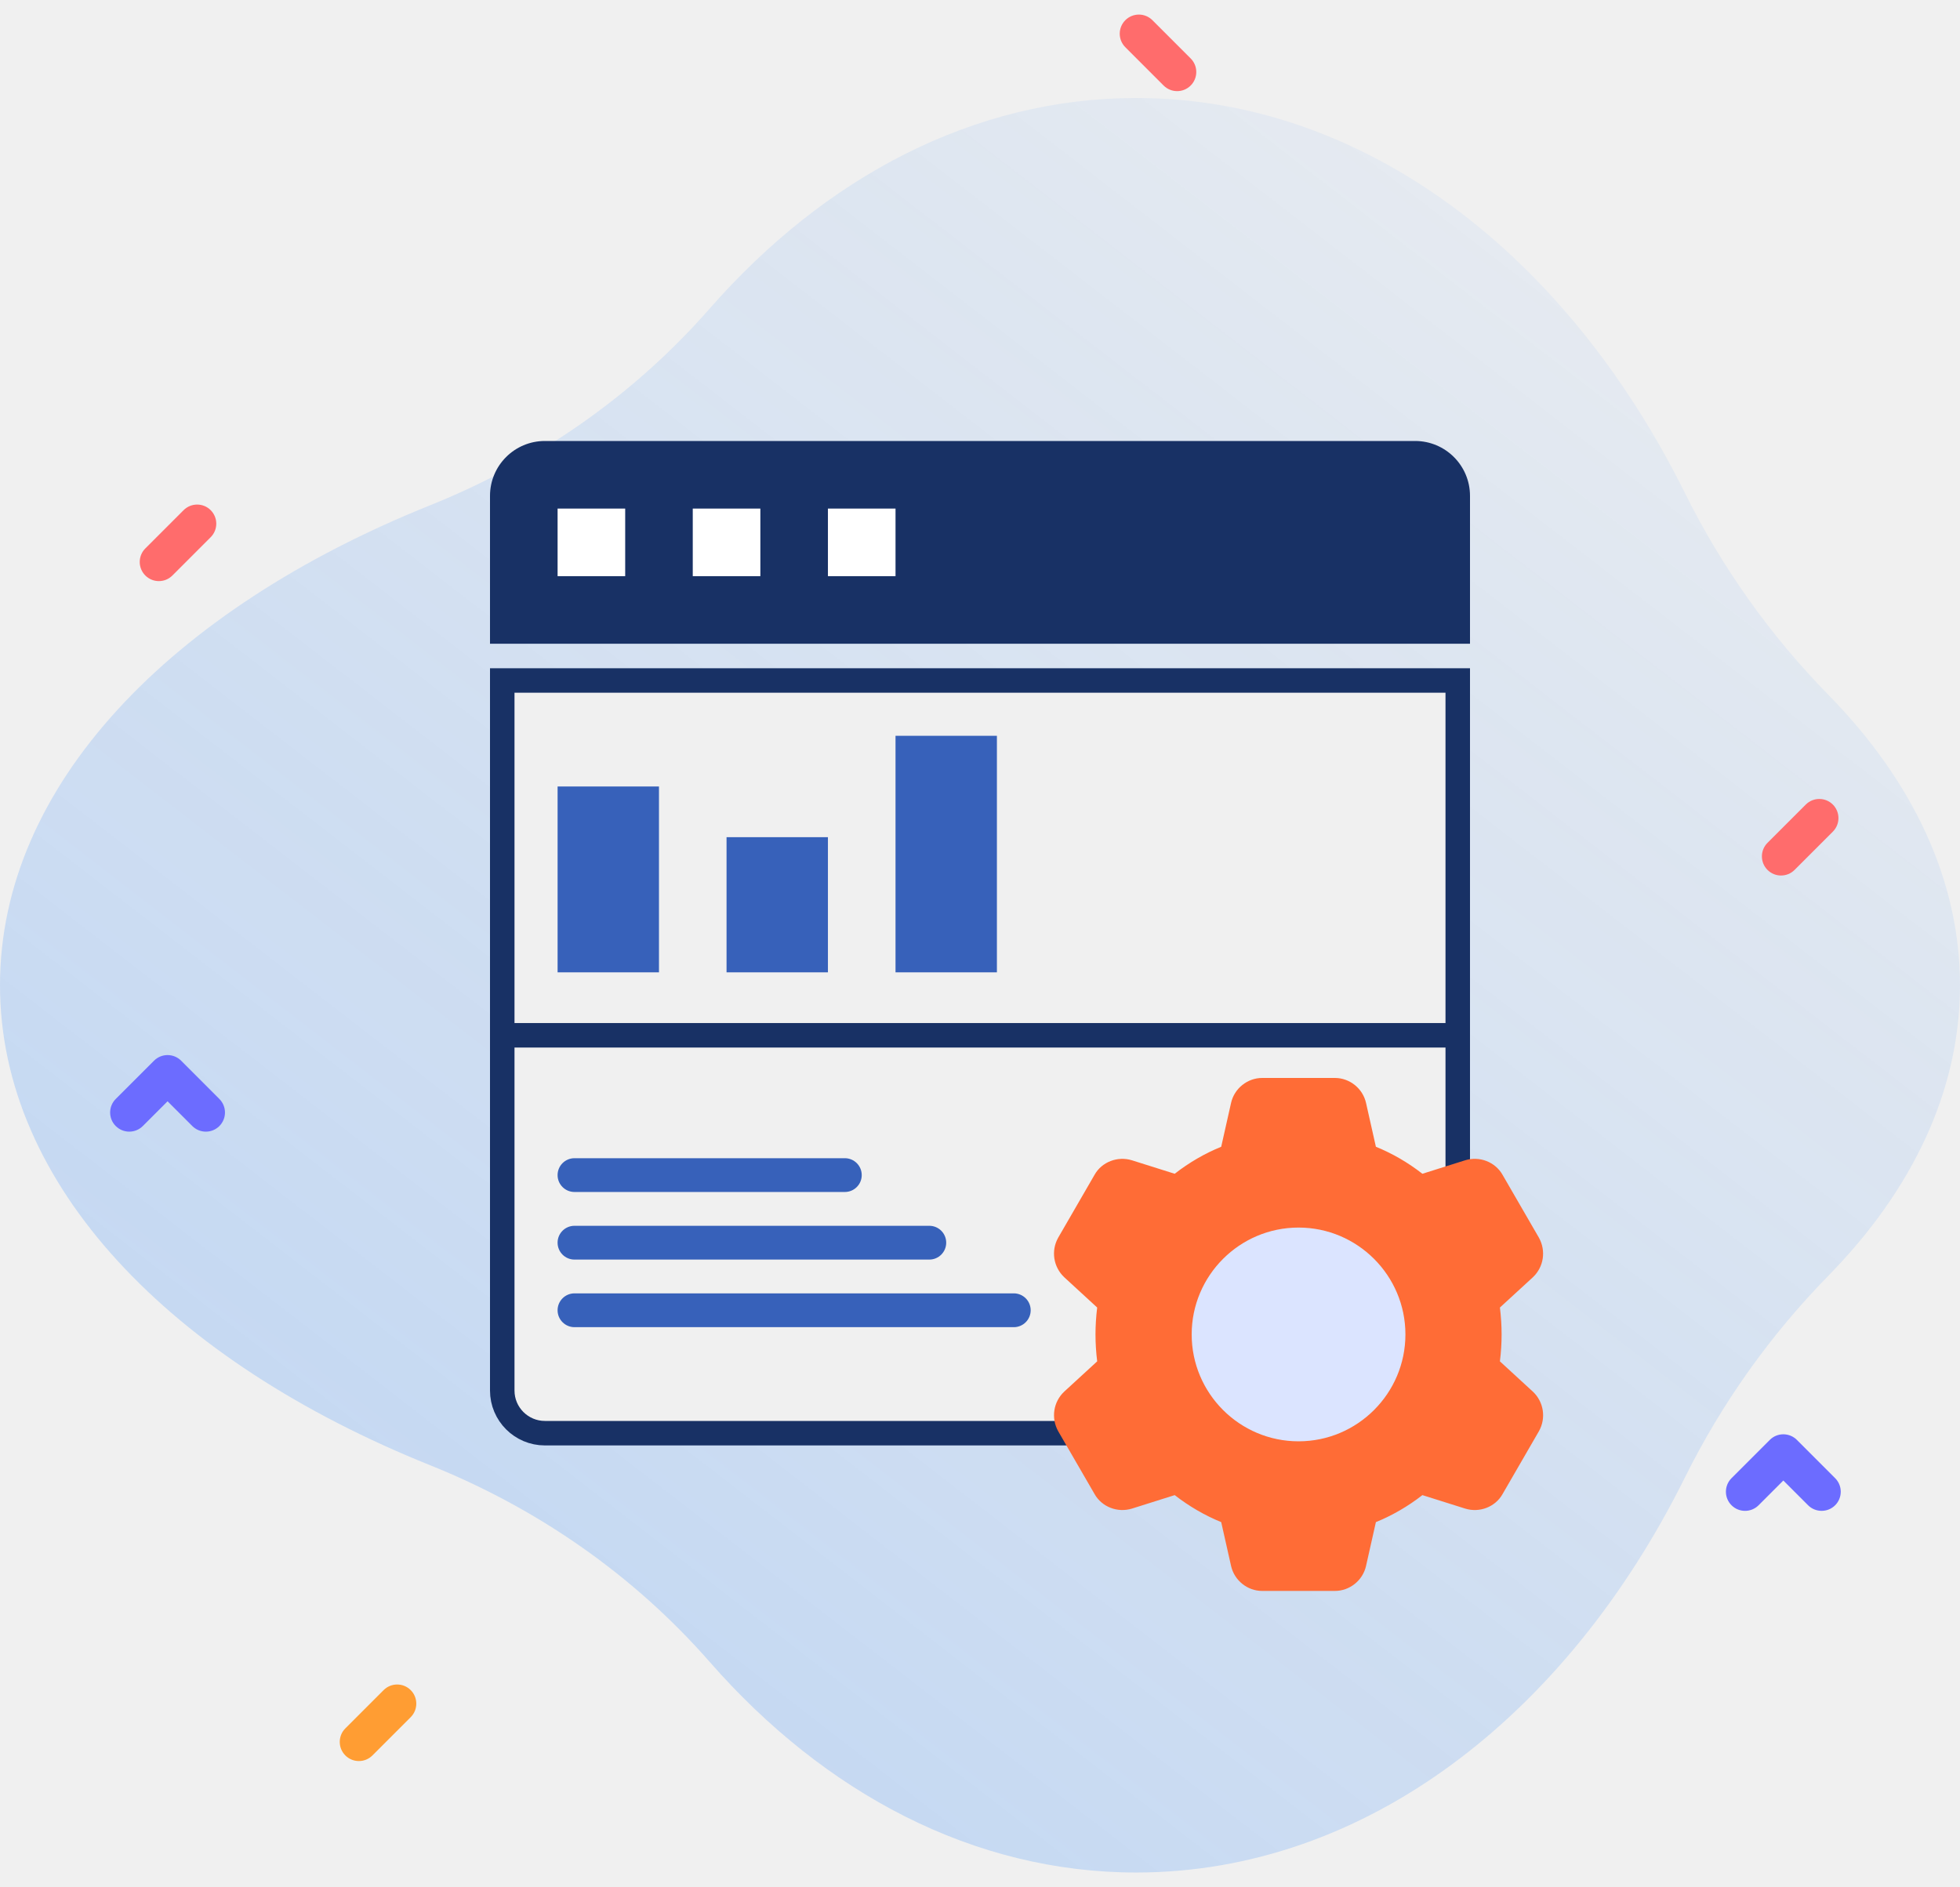
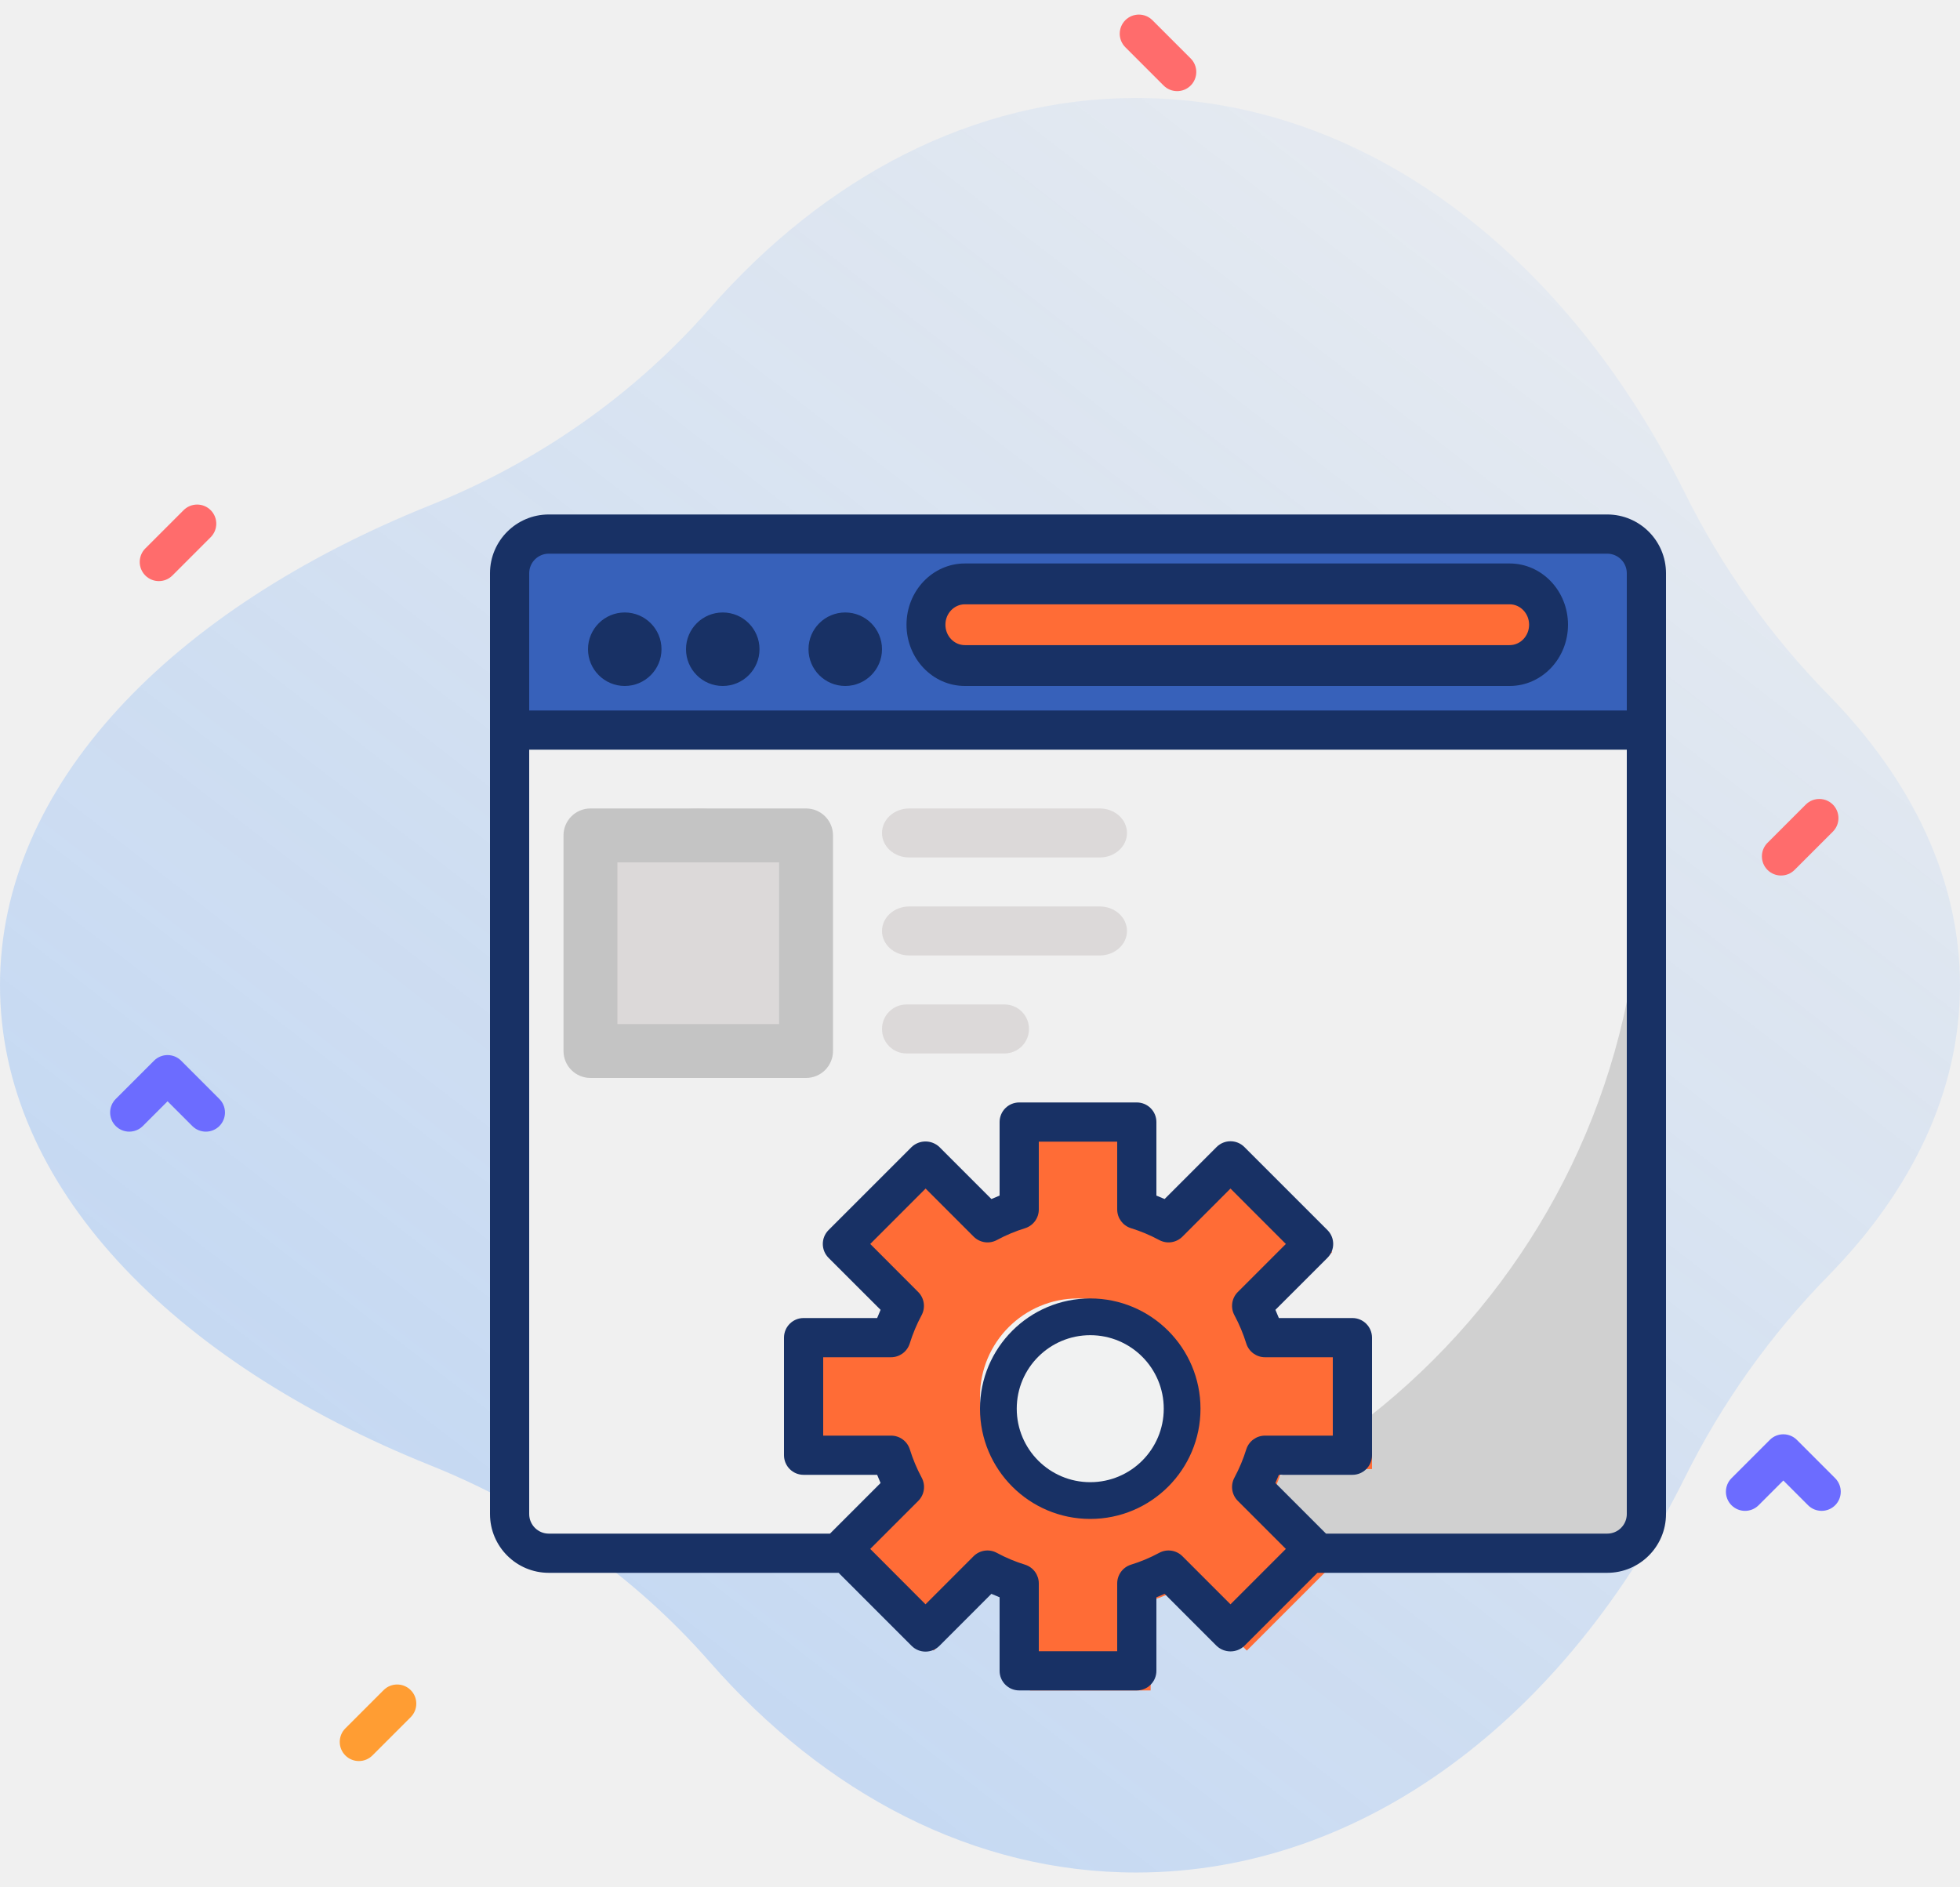
<svg xmlns="http://www.w3.org/2000/svg" width="80px" height="77px" viewBox="0 0 80 77" version="1.1">
  <defs>
    <linearGradient x1="-3.046%" y1="112.484%" x2="104.876%" y2="-12.661%" id="linearGradient-1">
      <stop stop-color="#1C7CFB" stop-opacity="0.267" offset="0%" />
      <stop stop-color="#1C7CFB" stop-opacity="0" offset="100%" />
    </linearGradient>
  </defs>
  <g id="Page-1" stroke="none" stroke-width="1" fill="none" fill-rule="evenodd">
-     <g id="Hey-Digital_Home" transform="translate(-1080, -1428)">
+     <g id="Hey-Digital_Home" transform="translate(-1080, -1428)" fill-rule="nonzero">
      <g id="Group-7-Copy-3" transform="translate(940, 1381)">
        <g id="Landing-page-optimization" transform="translate(136, 41)">
-           <g id="Group-10" transform="translate(4, 6)" fill-rule="nonzero">
+           <g id="Group-10" transform="translate(4, 6)">
            <path d="M80,40.216 C80,35.899 78.046,31.851 74.633,28.367 C72.258,25.942 70.281,23.164 68.772,20.124 C63.945,10.403 55.717,4 46.376,4 C39.738,4 33.662,7.234 28.969,12.594 C25.863,16.142 21.941,18.864 17.565,20.621 C6.965,24.878 0,32.065 0,40.216 C0,48.367 6.965,55.555 17.565,59.812 C21.941,61.569 25.863,64.29 28.969,67.838 C33.662,73.198 39.738,76.433 46.376,76.433 C55.717,76.433 63.946,70.03 68.772,60.308 C70.281,57.268 72.259,54.49 74.633,52.066 C78.046,48.581 80,44.534 80,40.216 Z" id="Path" fill="url(#linearGradient-1)" />
            <path d="M8.402,46.192 C8.202,46.192 8.002,46.115 7.849,45.963 L6.839,44.953 L5.829,45.963 C5.524,46.268 5.03,46.268 4.724,45.963 C4.419,45.658 4.419,45.163 4.724,44.858 L6.287,43.295 C6.592,42.99 7.087,42.99 7.392,43.295 L8.954,44.858 C9.259,45.163 9.259,45.658 8.954,45.963 C8.802,46.115 8.602,46.192 8.402,46.192 Z" id="Path" fill="#6C6CFF" />
            <path d="M74.352,61.67 C74.152,61.67 73.952,61.594 73.799,61.442 L72.789,60.432 L71.779,61.442 C71.474,61.747 70.979,61.747 70.674,61.442 C70.369,61.137 70.369,60.642 70.674,60.337 L72.237,58.774 C72.542,58.469 73.036,58.469 73.342,58.774 L74.904,60.337 C75.209,60.642 75.209,61.137 74.904,61.442 C74.751,61.594 74.552,61.67 74.352,61.67 Z" id="Path" fill="#6C6CFF" />
            <path d="M14.648,71.883 C14.448,71.883 14.249,71.807 14.096,71.654 C13.791,71.349 13.791,70.854 14.096,70.549 L15.658,68.987 C15.964,68.682 16.458,68.682 16.763,68.987 C17.068,69.292 17.068,69.787 16.763,70.092 L15.201,71.654 C15.048,71.807 14.848,71.883 14.648,71.883 L14.648,71.883 Z" id="Path" fill="#FF9D33" />
            <path d="M72.695,35.737 C72.495,35.737 72.295,35.661 72.143,35.508 C71.838,35.203 71.838,34.708 72.143,34.403 L73.705,32.841 C74.01,32.536 74.505,32.536 74.81,32.841 C75.115,33.146 75.115,33.641 74.81,33.946 L73.248,35.508 C73.095,35.661 72.895,35.737 72.695,35.737 Z" id="Path" fill="#FF6C6C" />
            <path d="M6.484,23.72 C6.284,23.72 6.085,23.643 5.932,23.491 C5.627,23.186 5.627,22.691 5.932,22.386 L7.494,20.824 C7.8,20.519 8.294,20.519 8.599,20.824 C8.904,21.129 8.904,21.623 8.599,21.928 L7.037,23.491 C6.884,23.643 6.684,23.72 6.484,23.72 Z" id="Path" fill="#FF6C6C" />
            <path d="M46.484,3.72 C46.284,3.72 46.085,3.643 45.932,3.491 C45.627,3.186 45.627,2.691 45.932,2.386 L47.494,0.824 C47.8,0.519 48.294,0.519 48.599,0.824 C48.904,1.129 48.904,1.623 48.599,1.928 L47.037,3.491 C46.884,3.643 46.684,3.72 46.484,3.72 Z" id="Path-Copy-2" fill="#FF6C6C" transform="translate(47.26555, 2.157266) scale(-1, 1) translate(-47.26555, -2.157266) " />
          </g>
-           <g id="browser" transform="translate(24, 24)" fill-rule="nonzero">
-             <path d="M39.5,9.776 L0.5,9.776 L0.5,38.759 C0.5,39.72 1.28,40.5 2.241,40.5 L37.759,40.5 C38.72,40.5 39.5,39.72 39.5,38.759 L39.5,9.776 Z" id="Path" stroke="#183165" fill="#F0F0F0" />
-             <path d="M40,8.276 L0,8.276 L0,2.241 C0,1.003 1.003,0 2.241,0 L37.759,0 C38.997,0 40,1.003 40,2.241 L40,8.276 Z" id="Path" fill="#183165" />
-             <rect id="Rectangle" fill="#FFFFFF" x="2.759" y="2.759" width="2.759" height="2.759" />
-             <rect id="Rectangle" fill="#FFFFFF" x="8.276" y="2.759" width="2.759" height="2.759" />
-             <rect id="Rectangle" fill="#FFFFFF" x="13.793" y="2.759" width="2.759" height="2.759" />
-             <g id="Group" transform="translate(0, 14.04688)">
-               <rect id="Rectangle" fill="#183165" x="0" y="9.712" width="40" height="1" />
-               <g id="Group-42" transform="translate(2.758594, 15.22891)" fill="#3761BA">
-                 <path d="M11.724,1.379 L0.69,1.379 C0.309,1.379 -1.01874065e-12,1.071 -1.01874065e-12,0.69 C-1.01874065e-12,0.308 0.309,-7.10542736e-15 0.69,-7.10542736e-15 L11.724,-7.10542736e-15 C12.105,-7.10542736e-15 12.414,0.308 12.414,0.69 C12.414,1.071 12.105,1.379 11.724,1.379 Z" id="Path" />
-                 <path d="M15.172,4.138 L0.69,4.138 C0.309,4.138 -1.45483625e-12,3.83 -1.45483625e-12,3.448 C-1.45483625e-12,3.067 0.309,2.759 0.69,2.759 L15.172,2.759 C15.553,2.759 15.862,3.067 15.862,3.448 C15.862,3.83 15.553,4.138 15.172,4.138 Z" id="Path" />
-                 <path d="M18.621,6.897 L0.69,6.897 C0.309,6.897 -7.28306304e-14,6.588 -7.28306304e-14,6.207 C-7.28306304e-14,5.826 0.309,5.517 0.69,5.517 L18.621,5.517 C19.001,5.517 19.31,5.826 19.31,6.207 C19.31,6.588 19.001,6.897 18.621,6.897 Z" id="Path" />
-               </g>
-             </g>
-             <rect id="Rectangle" fill="#3761BA" x="2.759" y="14.103" width="4.138" height="7.586" />
-             <rect id="Rectangle" fill="#3761BA" x="9.655" y="16.172" width="4.138" height="5.517" />
-             <rect id="Rectangle" fill="#3761BA" x="16.552" y="12.034" width="4.138" height="9.655" />
-           </g>
-           <circle id="Oval" fill="#DBE4FF" cx="57" cy="60" r="6" />
-           <g id="cogwheel" transform="translate(47, 50)" fill="#FF6C36" fill-rule="nonzero">
-             <path d="M19.567,12.804 C19.566,12.803 19.564,12.802 19.563,12.801 L18.221,11.568 C18.267,11.196 18.29,10.828 18.29,10.469 C18.29,10.111 18.267,9.743 18.221,9.371 L19.567,8.135 C20.011,7.717 20.112,7.054 19.811,6.516 L18.33,3.957 C18.034,3.429 17.389,3.177 16.798,3.362 L15.057,3.911 C14.466,3.451 13.829,3.081 13.159,2.809 L12.757,1.022 C12.625,0.43 12.091,0 11.485,0 L8.519,0 C7.913,0 7.379,0.43 7.247,1.021 L6.845,2.809 C6.175,3.081 5.538,3.451 4.947,3.911 L3.204,3.362 C2.617,3.179 1.97,3.428 1.677,3.951 L0.19,6.522 C-0.108,7.054 -0.007,7.717 0.442,8.138 L1.783,9.371 C1.737,9.743 1.714,10.111 1.714,10.469 C1.714,10.828 1.737,11.196 1.783,11.568 L0.437,12.804 C-0.007,13.222 -0.108,13.885 0.193,14.422 L1.674,16.981 C1.97,17.51 2.614,17.76 3.206,17.577 L4.947,17.028 C5.538,17.487 6.175,17.857 6.845,18.13 L7.247,19.916 C7.379,20.509 7.913,20.939 8.519,20.939 L11.485,20.939 C12.091,20.939 12.625,20.509 12.757,19.918 L13.159,18.13 C13.829,17.857 14.466,17.488 15.057,17.028 L16.8,17.577 C17.389,17.761 18.034,17.51 18.328,16.987 L19.815,14.416 C20.112,13.885 20.011,13.222 19.567,12.804 Z M10.002,14.832 C7.597,14.832 5.64,12.875 5.64,10.469 C5.64,8.064 7.597,6.107 10.002,6.107 C12.407,6.107 14.364,8.064 14.364,10.469 C14.364,12.875 12.407,14.832 10.002,14.832 L10.002,14.832 Z" id="Shape" />
+           <g id="maintenance" transform="translate(24, 27)">
+             <path d="M1,9 L48,9 L48,40.429 C48,41.296 47.274,42 46.379,42 L2.621,42 C1.726,42 1,41.296 1,40.429 L1,9 Z" id="Path" fill="#F0F0F0" />
+             <rect id="Rectangle" fill="#DCD9D9" x="4" y="12" width="9" height="11" rx="4.5" />
+             <path d="M12.9,23 L4.1,23 C3.492,23 3,22.508 3,21.9 L3,13.1 C3,12.492 3.492,12 4.1,12 L12.9,12 C13.508,12 14,12.492 14,13.1 L14,21.9 C14,22.508 13.508,23 12.9,23 Z M5.2,20.8 L11.8,20.8 L11.8,14.2 L5.2,14.2 L5.2,20.8 Z" id="Shape" fill="#C4C4C4" />
+             <path d="M24.889,14 L17.111,14 C16.497,14 16,13.552 16,13 C16,12.448 16.497,12 17.111,12 L24.889,12 C25.503,12 26,12.448 26,13 C26,13.552 25.503,14 24.889,14 Z" id="Path" fill="#DCD9D9" />
+             <path d="M24.889,18 L17.111,18 C16.497,18 16,17.552 16,17 C16,16.448 16.497,16 17.111,16 L24.889,16 C25.503,16 26,16.448 26,17 C26,17.552 25.503,18 24.889,18 Z" id="Path" fill="#DCD9D9" />
+             <path d="M21,22 L17,22 C16.448,22 16,21.552 16,21 C16,20.448 16.448,20 17,20 L21,20 C21.552,20 22,20.448 22,21 C22,21.552 21.552,22 21,22 Z" id="Path" fill="#DCD9D9" />
+             <path d="M18,43 L45.389,43 C46.279,43 47,42.279 47,41.389 L47,14 C47,30.016 34.016,43 18,43 Z" id="Path" fill="#D0D0D0" />
+             <path d="M48,2.6 L48,9 L1,9 L1,2.6 C1.003,1.717 1.727,1.003 2.621,1 L46.379,1 C47.273,1.003 47.997,1.717 48,2.6 Z" id="Path" fill="#3761BA" />
+             <path d="M41.438,3 L19.562,3 C18.7,3 18,3.672 18,4.5 C18,5.328 18.7,6 19.562,6 L41.438,6 C42.3,6 43,5.328 43,4.5 C43,3.672 42.3,3 41.438,3 Z" id="Path" fill="#FF6C36" />
+             <circle id="Oval" fill="#57A4FF" cx="5.5" cy="5.5" r="1" />
+             <circle id="Oval" fill="#57A4FF" cx="9.5" cy="5.5" r="1" />
+             <circle id="Oval" fill="#57A4FF" cx="14.5" cy="5.5" r="1" />
+             <path d="M18.109,46.374 L20.705,43.778 C21.13,44.006 21.575,44.193 22.036,44.336 L22.036,48 L26.964,48 L26.964,44.336 C27.425,44.193 27.87,44.006 28.295,43.778 L30.891,46.374 L34.374,42.891 L31.778,40.295 C32.006,39.87 32.193,39.425 32.336,38.964 L36,38.964 L36,34.036 L32.336,34.036 C32.193,33.575 32.006,33.13 31.778,32.705 L34.374,30.109 L30.891,26.626 L28.295,29.222 C27.87,28.994 27.425,28.807 26.964,28.664 L26.964,25 L22.036,25 L22.036,28.664 C21.575,28.807 21.13,28.994 20.705,29.222 L18.109,26.626 L14.626,30.109 L17.222,32.705 C16.994,33.13 16.807,33.575 16.664,34.036 L13,34.036 L13,38.964 L16.664,38.964 C16.807,39.425 16.994,39.87 17.222,40.295 L14.626,42.891 L18.109,46.374 Z M24.5,32.393 C26.768,32.393 28.607,34.232 28.607,36.5 C28.607,38.768 26.768,40.607 24.5,40.607 C22.232,40.607 20.393,38.768 20.393,36.5 C20.393,34.232 22.232,32.393 24.5,32.393 Z" id="Shape" fill="#FF6C36" />
+             <circle id="Oval" fill="#F1F2F2" cx="24" cy="36" r="4" />
+             <path d="M45.6,0 L2.4,0 C1.075,0 0,1.075 0,2.4 L0,40.8 C0,42.125 1.075,43.2 2.4,43.2 L14.229,43.2 L17.21,46.182 C17.523,46.494 18.029,46.494 18.342,46.182 L20.465,44.058 C20.574,44.106 20.685,44.152 20.8,44.198 L20.8,47.2 C20.8,47.642 21.158,48 21.6,48 L26.4,48 C26.842,48 27.2,47.642 27.2,47.2 L27.2,44.198 C27.315,44.152 27.426,44.106 27.535,44.058 L29.658,46.182 C29.976,46.482 30.472,46.482 30.79,46.182 L33.771,43.2 L45.6,43.2 C46.925,43.2 48,42.125 48,40.8 L48,2.4 C48,1.075 46.925,0 45.6,0 Z M30.224,44.485 L28.262,42.522 C28.01,42.271 27.623,42.215 27.311,42.386 C26.942,42.585 26.555,42.747 26.154,42.87 C25.824,42.977 25.6,43.285 25.6,43.632 L25.6,46.4 L22.4,46.4 L22.4,43.632 C22.4,43.285 22.176,42.977 21.846,42.87 C21.445,42.747 21.058,42.585 20.689,42.386 C20.377,42.215 19.99,42.271 19.738,42.522 L17.776,44.485 L15.52,42.224 L17.482,40.262 C17.733,40.01 17.788,39.624 17.618,39.312 C17.42,38.943 17.258,38.555 17.134,38.155 C17.027,37.823 16.717,37.598 16.368,37.6 L13.6,37.6 L13.6,34.4 L16.368,34.4 C16.716,34.4 17.023,34.176 17.13,33.845 C17.254,33.445 17.416,33.057 17.614,32.688 C17.784,32.376 17.729,31.99 17.478,31.738 L15.52,29.776 L17.78,27.515 L19.742,29.478 C19.994,29.729 20.381,29.785 20.693,29.614 C21.062,29.415 21.449,29.253 21.85,29.13 C22.179,29.022 22.401,28.714 22.4,28.368 L22.4,25.6 L25.6,25.6 L25.6,28.368 C25.6,28.715 25.824,29.023 26.154,29.13 C26.555,29.253 26.942,29.415 27.311,29.614 C27.623,29.785 28.01,29.729 28.262,29.478 L30.224,27.515 L32.484,29.776 L30.522,31.738 C30.271,31.99 30.216,32.376 30.386,32.688 C30.584,33.057 30.746,33.445 30.87,33.845 C30.977,34.176 31.284,34.4 31.632,34.4 L34.4,34.4 L34.4,37.6 L31.632,37.6 C31.284,37.6 30.977,37.824 30.87,38.155 C30.746,38.555 30.584,38.943 30.386,39.312 C30.216,39.624 30.271,40.01 30.522,40.262 L32.484,42.224 L30.224,44.485 Z M46.4,40.8 C46.4,41.242 46.042,41.6 45.6,41.6 L34.123,41.6 L32.058,39.534 C32.106,39.426 32.152,39.315 32.198,39.2 L35.2,39.2 C35.642,39.2 36,38.842 36,38.4 L36,33.6 C36,33.158 35.642,32.8 35.2,32.8 L32.198,32.8 C32.152,32.685 32.106,32.574 32.058,32.465 L34.182,30.342 C34.494,30.029 34.494,29.523 34.182,29.21 L30.79,25.818 C30.477,25.506 29.971,25.506 29.658,25.818 L27.535,27.942 C27.426,27.894 27.315,27.848 27.2,27.802 L27.2,24.8 C27.2,24.358 26.842,24 26.4,24 L21.6,24 C21.158,24 20.8,24.358 20.8,24.8 L20.8,27.802 C20.685,27.848 20.574,27.894 20.465,27.942 L18.342,25.818 C18.024,25.518 17.528,25.518 17.21,25.818 L13.818,29.21 C13.506,29.523 13.506,30.029 13.818,30.342 L15.942,32.465 C15.894,32.574 15.848,32.685 15.802,32.8 L12.8,32.8 C12.358,32.8 12,33.158 12,33.6 L12,38.4 C12,38.842 12.358,39.2 12.8,39.2 L15.802,39.2 C15.848,39.315 15.894,39.426 15.942,39.534 L13.877,41.6 L2.4,41.6 C1.958,41.6 1.6,41.242 1.6,40.8 L1.6,9.6 L46.4,9.6 L46.4,40.8 Z M1.6,8 L1.6,2.4 C1.6,1.958 1.958,1.6 2.4,1.6 L45.6,1.6 C46.042,1.6 46.4,1.958 46.4,2.4 L46.4,8 L1.6,8 Z" id="Shape" fill="#183165" />
+             <path d="M41.618,2 L19.382,2 C18.067,2 17,3.119 17,4.5 C17,5.881 18.067,7 19.382,7 L41.618,7 C42.933,7 44,5.881 44,4.5 C44,3.119 42.933,2 41.618,2 Z M41.618,5.333 L19.382,5.333 C18.944,5.333 18.588,4.96 18.588,4.5 C18.588,4.04 18.944,3.667 19.382,3.667 L41.618,3.667 C42.056,3.667 42.412,4.04 42.412,4.5 C42.412,4.96 42.056,5.333 41.618,5.333 Z" id="Shape" fill="#183165" />
+             <circle id="Oval" fill="#183165" cx="5.5" cy="5.5" r="1.5" />
+             <circle id="Oval" fill="#183165" cx="9.5" cy="5.5" r="1.5" />
+             <circle id="Oval" fill="#183165" cx="14.5" cy="5.5" r="1.5" />
+             <path d="M24.5,32 C22.015,32 20,34.015 20,36.5 C20,38.985 22.015,41 24.5,41 C26.985,41 29,38.985 29,36.5 C28.998,34.016 26.984,32.002 24.5,32 Z M24.5,39.5 C22.843,39.5 21.5,38.157 21.5,36.5 C21.5,34.843 22.843,33.5 24.5,33.5 C26.157,33.5 27.5,34.843 27.5,36.5 C27.5,38.157 26.157,39.5 24.5,39.5 Z" id="Shape" fill="#183165" />
          </g>
        </g>
      </g>
    </g>
  </g>
</svg>
